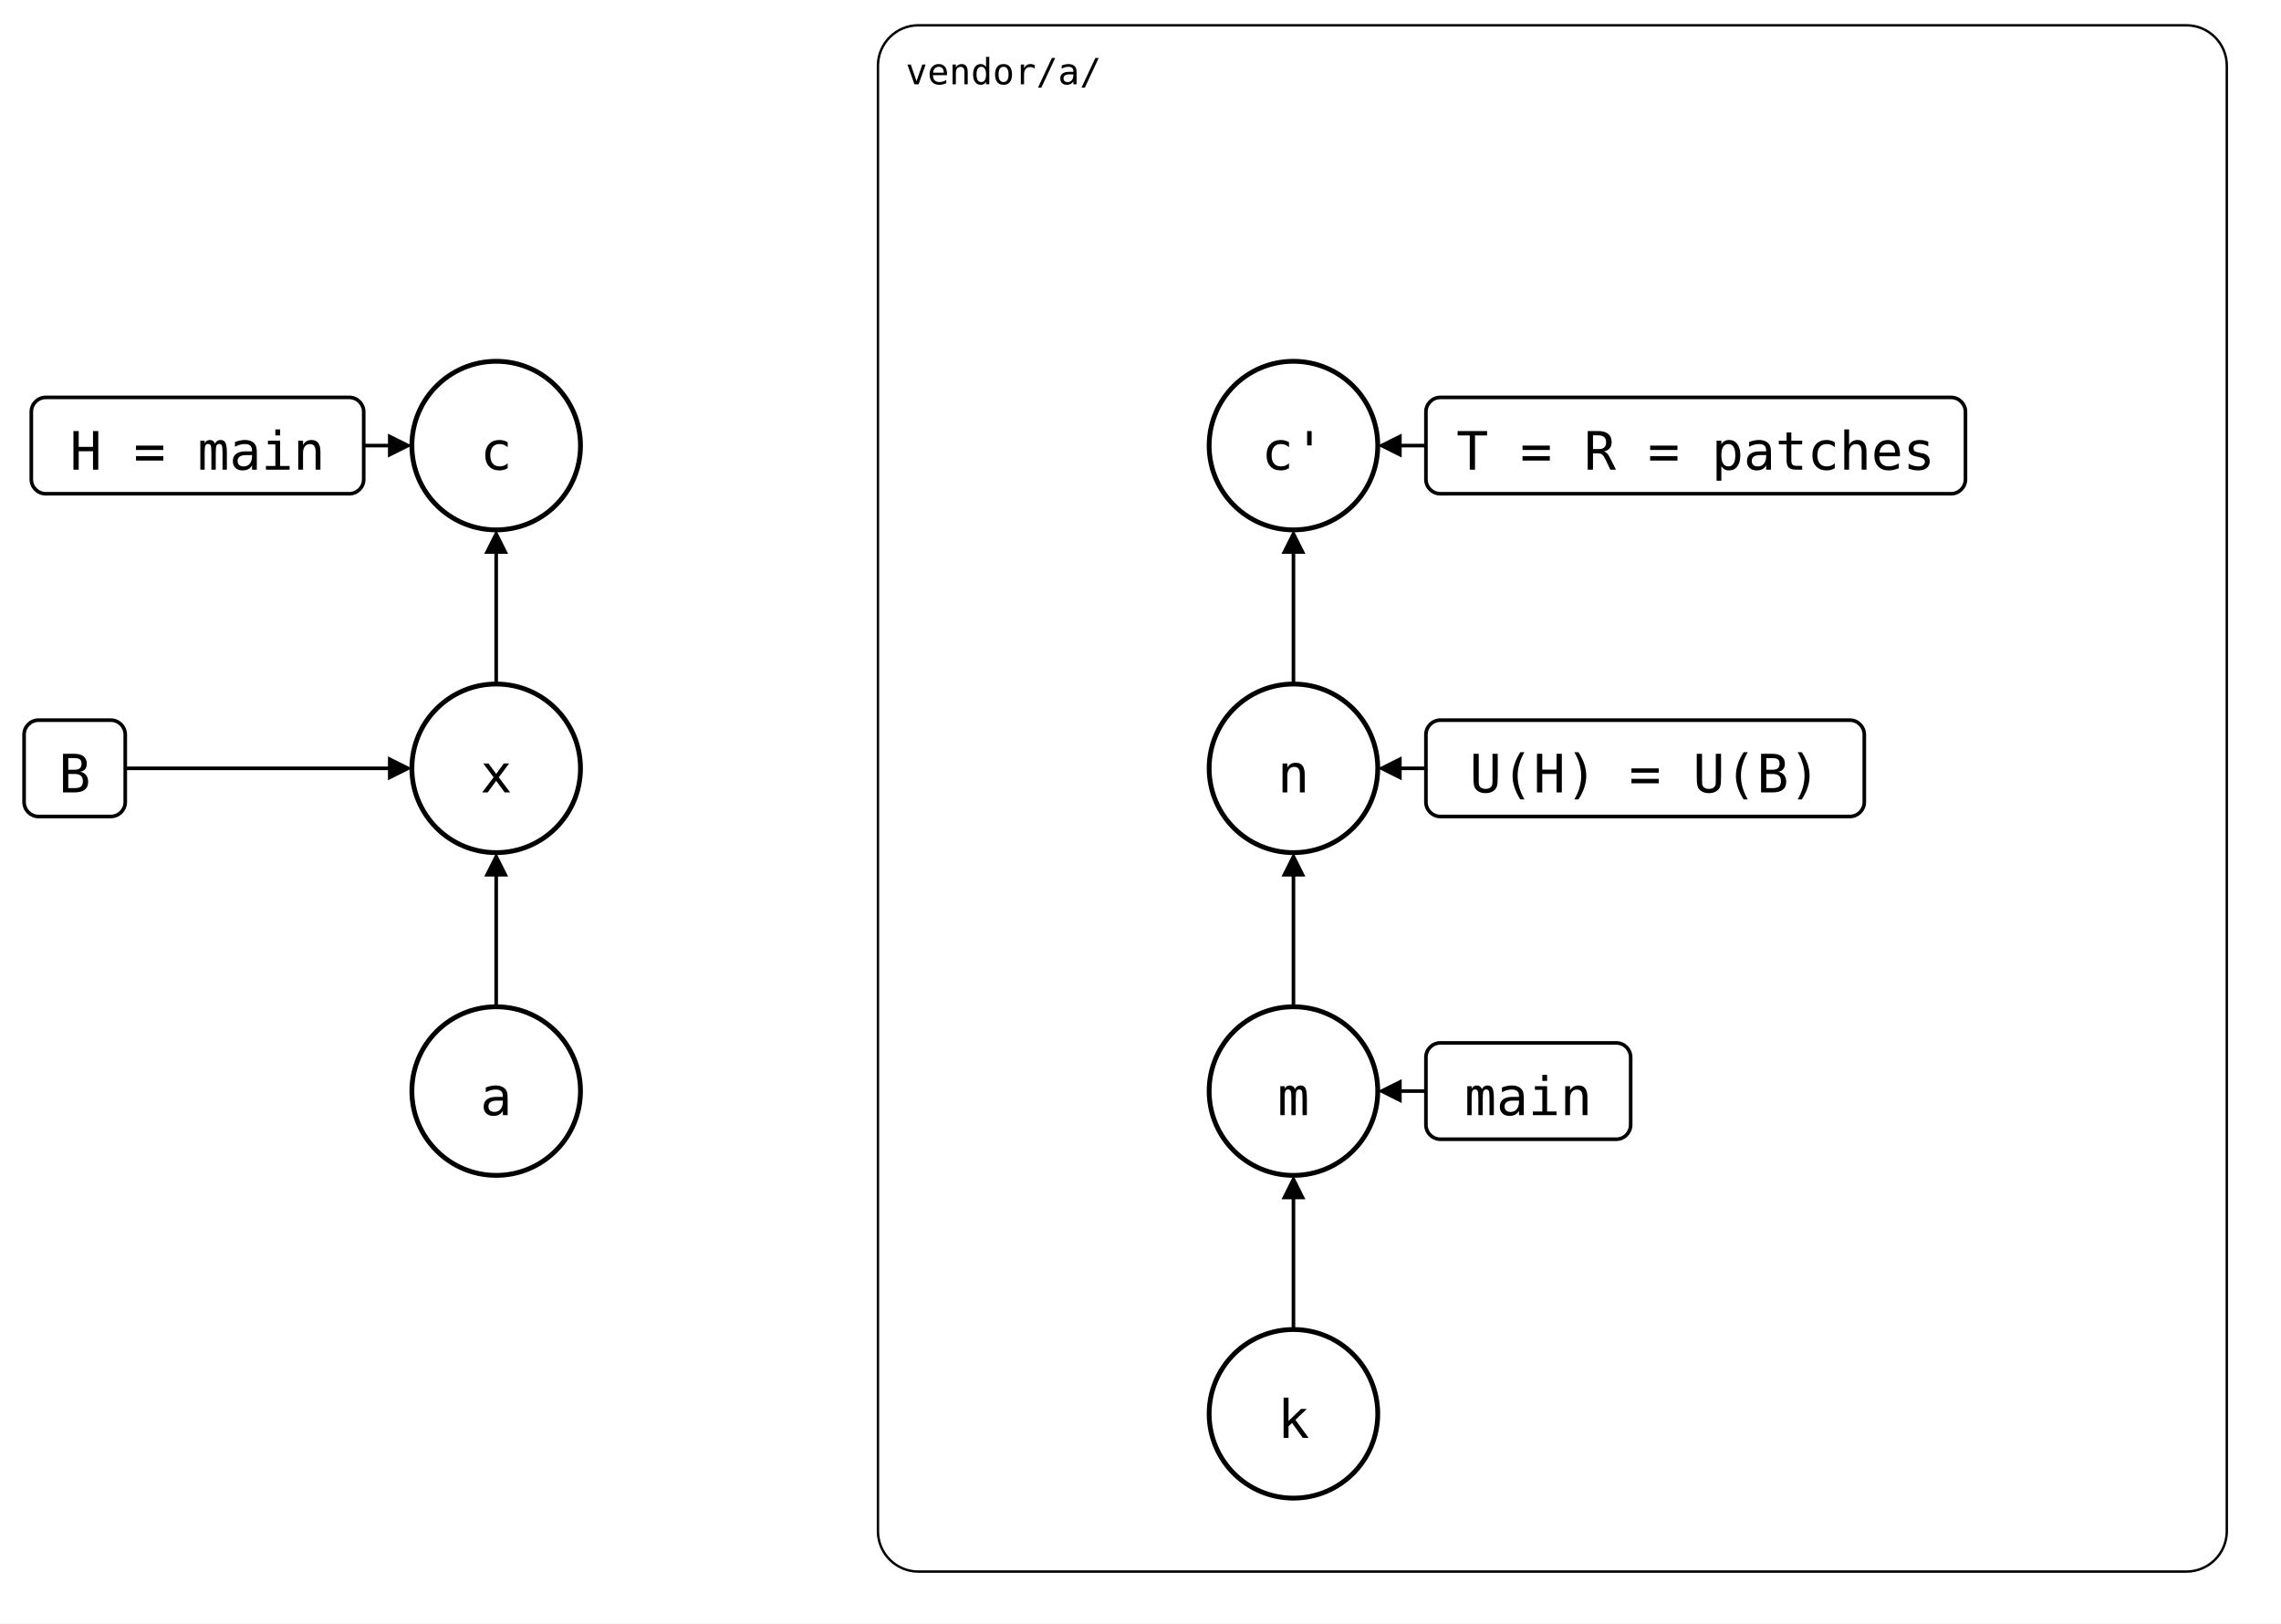
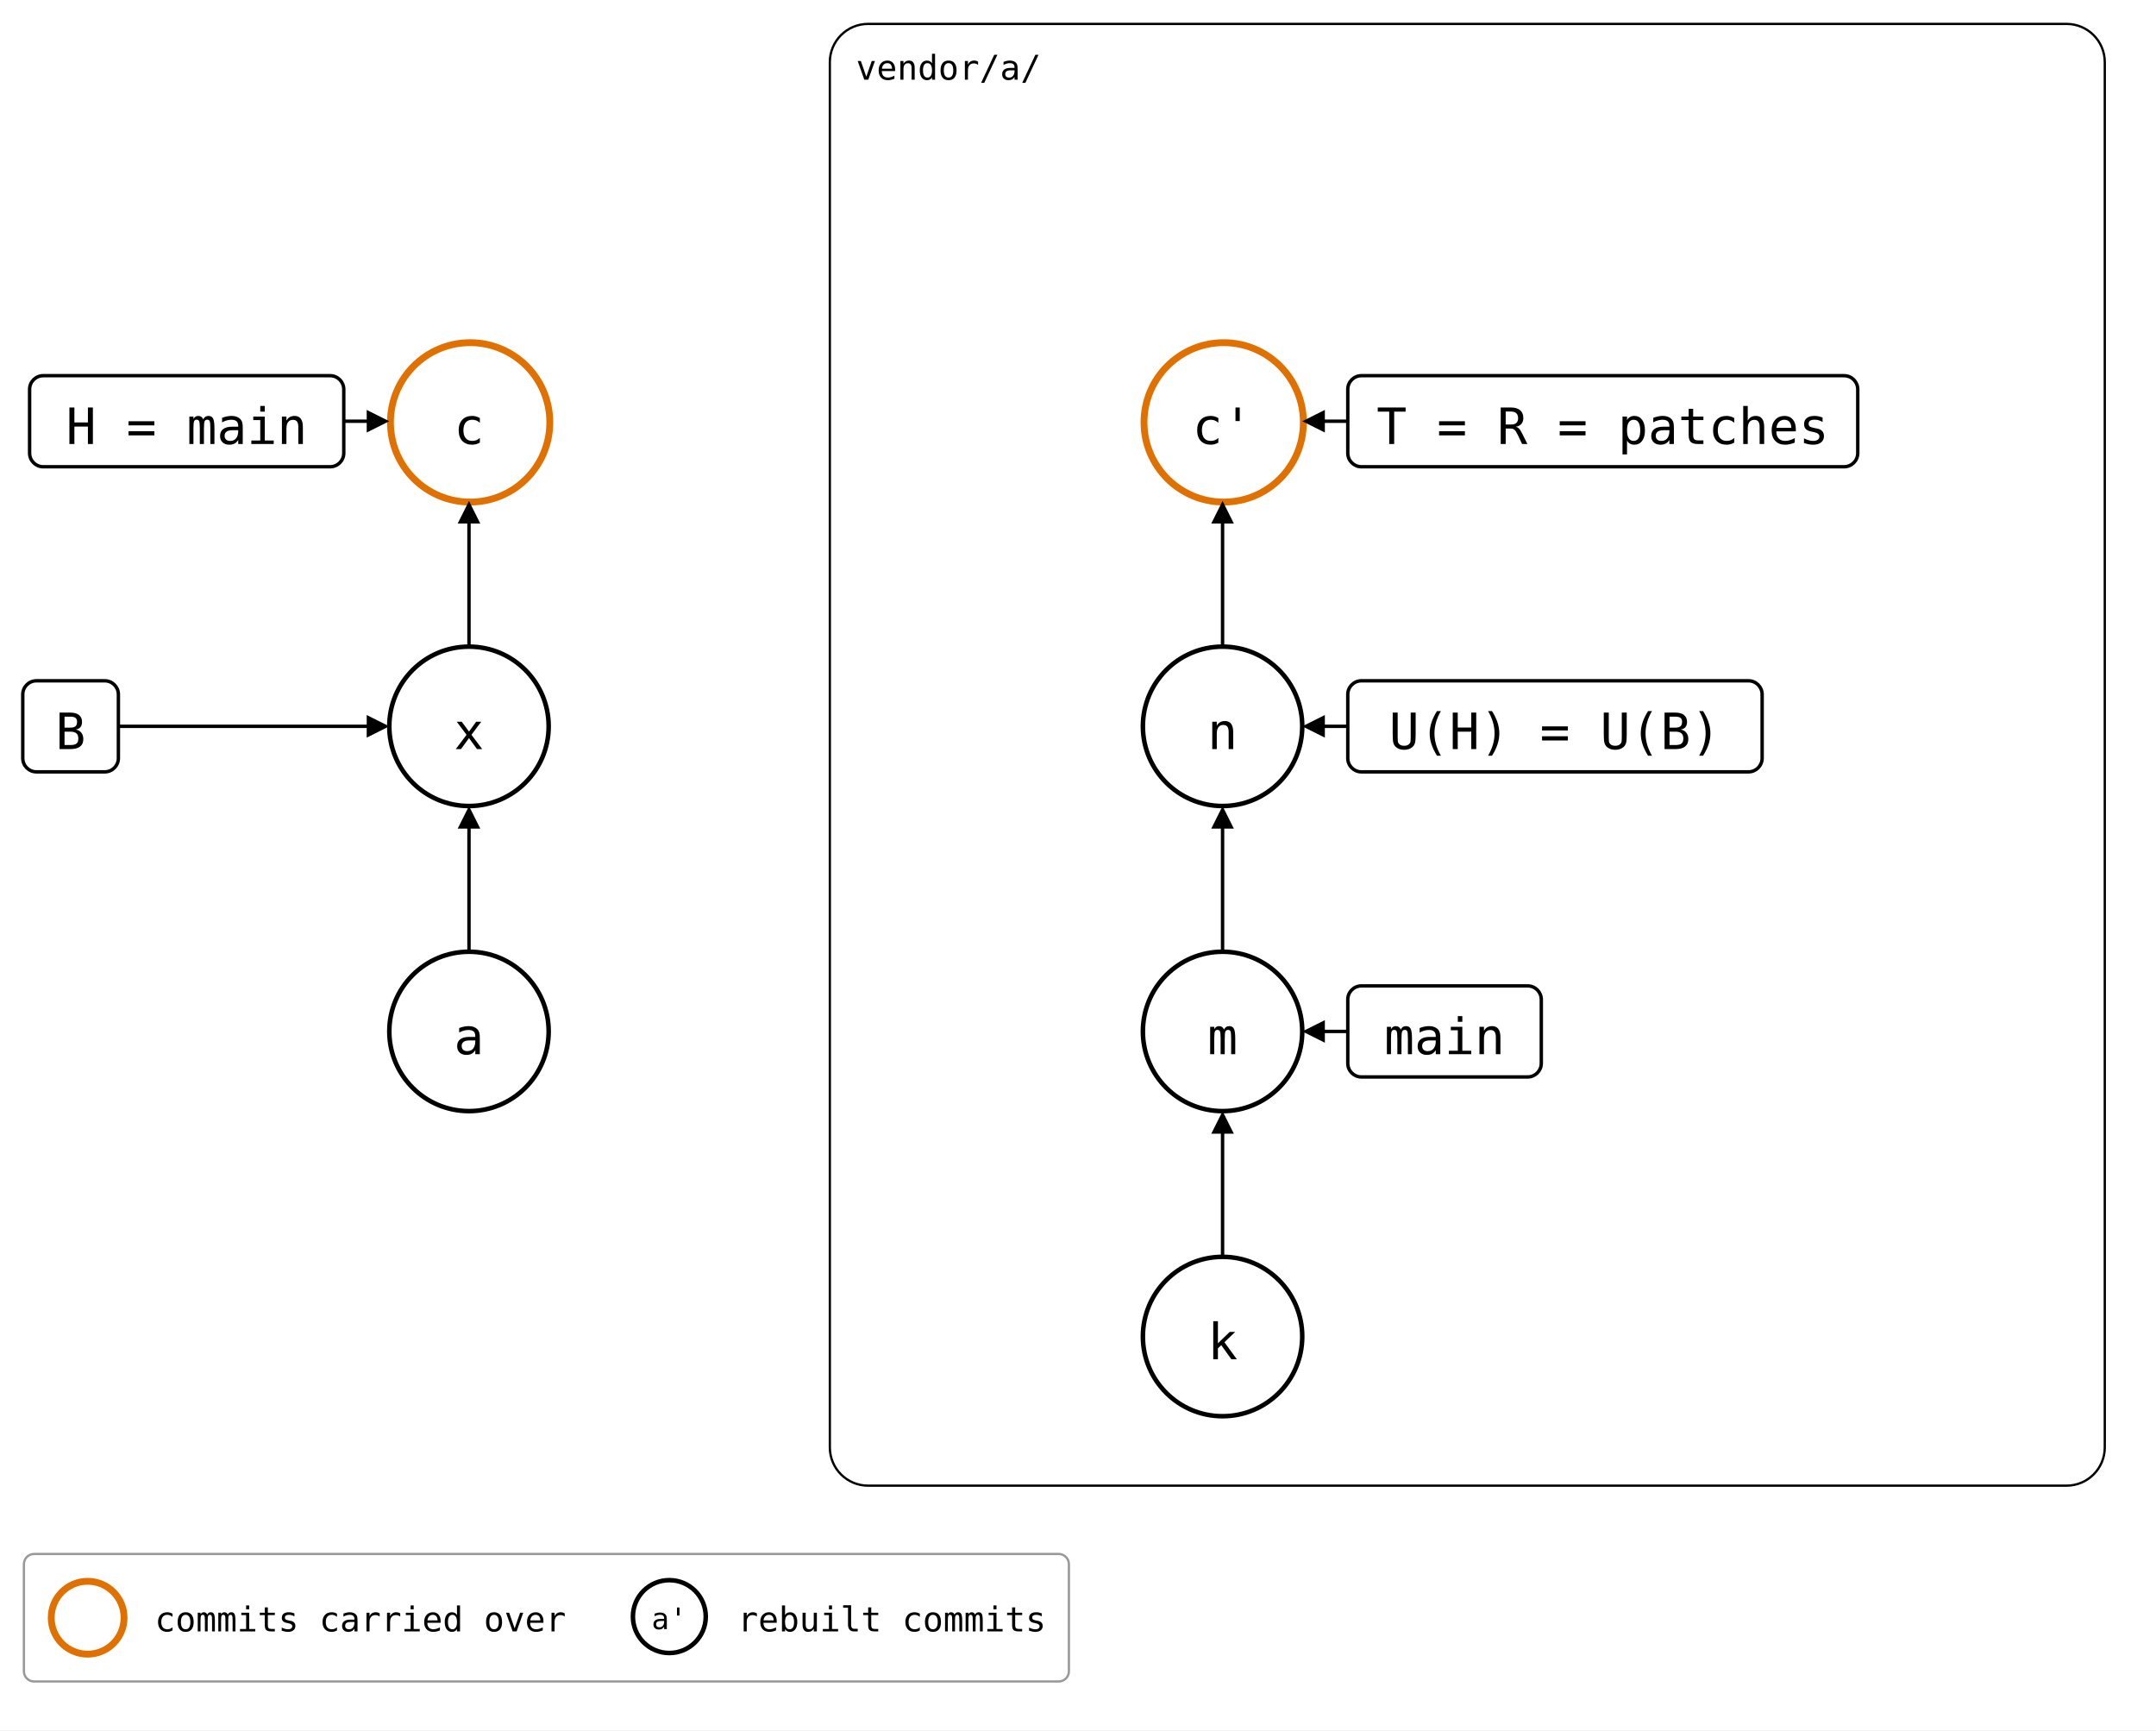
- <svg xmlns="http://www.w3.org/2000/svg" style="background: #ffffff; background-color: light-dark(#ffffff, #121212); color-scheme: light dark;" version="1.1" width="947px" height="674px" viewBox="0 0 947 674" id="ge-svg-FBL0F06UqTTQuMvSBSqK" content="&lt;mxfile host=&quot;Electron&quot;&gt;&#10;  &lt;diagram name=&quot;redone-on-top&quot; id=&quot;redone-on-top&quot;&gt;&#10;    &lt;mxGraphModel grid=&quot;0&quot; gridSize=&quot;10&quot; guides=&quot;1&quot; tooltips=&quot;1&quot; connect=&quot;1&quot; arrows=&quot;1&quot; fold=&quot;0&quot; page=&quot;0&quot; pageScale=&quot;1&quot; pageWidth=&quot;850&quot; pageHeight=&quot;1100&quot; background=&quot;#ffffff&quot; math=&quot;0&quot; shadow=&quot;0&quot;&gt;&#10;      &lt;root&gt;&#10;        &lt;mxCell id=&quot;0&quot; /&gt;&#10;        &lt;mxCell id=&quot;1&quot; parent=&quot;0&quot; /&gt;&#10;        &lt;mxCell id=&quot;lane&quot; parent=&quot;1&quot; style=&quot;rounded=1;arcSize=3;fillColor=none;strokeWidth=1;fontSize=15;verticalAlign=top;align=left;spacingLeft=10;spacingTop=4;fontFamily=Roboto Mono,monospace;&quot; value=&quot;vendor/a/&quot; vertex=&quot;1&quot;&gt;&#10;          &lt;mxGeometry height=&quot;642&quot; width=&quot;560&quot; x=&quot;422&quot; as=&quot;geometry&quot; /&gt;&#10;        &lt;/mxCell&gt;&#10;        &lt;mxCell id=&quot;c&quot; parent=&quot;1&quot; style=&quot;ellipse;aspect=fixed;strokeWidth=2;fontSize=22;fontFamily=Roboto Mono,monospace;&quot; value=&quot;c&quot; vertex=&quot;1&quot;&gt;&#10;          &lt;mxGeometry height=&quot;70&quot; width=&quot;70&quot; x=&quot;229&quot; y=&quot;140&quot; as=&quot;geometry&quot; /&gt;&#10;        &lt;/mxCell&gt;&#10;        &lt;mxCell id=&quot;x&quot; parent=&quot;1&quot; style=&quot;ellipse;aspect=fixed;strokeWidth=2;fontSize=22;fontFamily=Roboto Mono,monospace;&quot; value=&quot;x&quot; vertex=&quot;1&quot;&gt;&#10;          &lt;mxGeometry height=&quot;70&quot; width=&quot;70&quot; x=&quot;229&quot; y=&quot;274&quot; as=&quot;geometry&quot; /&gt;&#10;        &lt;/mxCell&gt;&#10;        &lt;mxCell id=&quot;a&quot; parent=&quot;1&quot; style=&quot;ellipse;aspect=fixed;strokeWidth=2;fontSize=22;fontFamily=Roboto Mono,monospace;&quot; value=&quot;a&quot; vertex=&quot;1&quot;&gt;&#10;          &lt;mxGeometry height=&quot;70&quot; width=&quot;70&quot; x=&quot;229&quot; y=&quot;408&quot; as=&quot;geometry&quot; /&gt;&#10;        &lt;/mxCell&gt;&#10;        &lt;mxCell id=&quot;c2&quot; parent=&quot;1&quot; style=&quot;ellipse;aspect=fixed;strokeWidth=2;fontSize=22;fontFamily=Roboto Mono,monospace;&quot; value=&quot;c&amp;#39;&quot; vertex=&quot;1&quot;&gt;&#10;          &lt;mxGeometry height=&quot;70&quot; width=&quot;70&quot; x=&quot;560&quot; y=&quot;140&quot; as=&quot;geometry&quot; /&gt;&#10;        &lt;/mxCell&gt;&#10;        &lt;mxCell id=&quot;n&quot; parent=&quot;1&quot; style=&quot;ellipse;aspect=fixed;strokeWidth=2;fontSize=22;fontFamily=Roboto Mono,monospace;&quot; value=&quot;n&quot; vertex=&quot;1&quot;&gt;&#10;          &lt;mxGeometry height=&quot;70&quot; width=&quot;70&quot; x=&quot;560&quot; y=&quot;274&quot; as=&quot;geometry&quot; /&gt;&#10;        &lt;/mxCell&gt;&#10;        &lt;mxCell id=&quot;m&quot; parent=&quot;1&quot; style=&quot;ellipse;aspect=fixed;strokeWidth=2;fontSize=22;fontFamily=Roboto Mono,monospace;&quot; value=&quot;m&quot; vertex=&quot;1&quot;&gt;&#10;          &lt;mxGeometry height=&quot;70&quot; width=&quot;70&quot; x=&quot;560&quot; y=&quot;408&quot; as=&quot;geometry&quot; /&gt;&#10;        &lt;/mxCell&gt;&#10;        &lt;mxCell id=&quot;k&quot; parent=&quot;1&quot; style=&quot;ellipse;aspect=fixed;strokeWidth=2;fontSize=22;fontFamily=Roboto Mono,monospace;&quot; value=&quot;k&quot; vertex=&quot;1&quot;&gt;&#10;          &lt;mxGeometry height=&quot;70&quot; width=&quot;70&quot; x=&quot;560&quot; y=&quot;542&quot; as=&quot;geometry&quot; /&gt;&#10;        &lt;/mxCell&gt;&#10;        &lt;mxCell id=&quot;h&quot; parent=&quot;1&quot; style=&quot;rounded=1;strokeWidth=1.5;fontSize=22;fontFamily=Roboto Mono,monospace;&quot; value=&quot;H = main&quot; vertex=&quot;1&quot;&gt;&#10;          &lt;mxGeometry height=&quot;40&quot; width=&quot;138&quot; x=&quot;71&quot; y=&quot;155&quot; as=&quot;geometry&quot; /&gt;&#10;        &lt;/mxCell&gt;&#10;        &lt;mxCell id=&quot;bb&quot; parent=&quot;1&quot; style=&quot;rounded=1;strokeWidth=1.5;fontSize=22;fontFamily=Roboto Mono,monospace;&quot; value=&quot;B&quot; vertex=&quot;1&quot;&gt;&#10;          &lt;mxGeometry height=&quot;40&quot; width=&quot;42&quot; x=&quot;68&quot; y=&quot;289&quot; as=&quot;geometry&quot; /&gt;&#10;        &lt;/mxCell&gt;&#10;        &lt;mxCell id=&quot;t&quot; parent=&quot;1&quot; style=&quot;rounded=1;strokeWidth=1.5;fontSize=22;fontFamily=Roboto Mono,monospace;&quot; value=&quot;T = R = patches&quot; vertex=&quot;1&quot;&gt;&#10;          &lt;mxGeometry height=&quot;40&quot; width=&quot;224&quot; x=&quot;650&quot; y=&quot;155&quot; as=&quot;geometry&quot; /&gt;&#10;        &lt;/mxCell&gt;&#10;        &lt;mxCell id=&quot;u&quot; parent=&quot;1&quot; style=&quot;rounded=1;strokeWidth=1.5;fontSize=22;fontFamily=Roboto Mono,monospace;&quot; value=&quot;U(H) = U(B)&quot; vertex=&quot;1&quot;&gt;&#10;          &lt;mxGeometry height=&quot;40&quot; width=&quot;182&quot; x=&quot;650&quot; y=&quot;289&quot; as=&quot;geometry&quot; /&gt;&#10;        &lt;/mxCell&gt;&#10;        &lt;mxCell id=&quot;bm&quot; parent=&quot;1&quot; style=&quot;rounded=1;strokeWidth=1.5;fontSize=22;fontFamily=Roboto Mono,monospace;&quot; value=&quot;main&quot; vertex=&quot;1&quot;&gt;&#10;          &lt;mxGeometry height=&quot;40&quot; width=&quot;85&quot; x=&quot;650&quot; y=&quot;423&quot; as=&quot;geometry&quot; /&gt;&#10;        &lt;/mxCell&gt;&#10;        &lt;mxCell id=&quot;e1&quot; edge=&quot;1&quot; parent=&quot;1&quot; source=&quot;a&quot; style=&quot;endArrow=block;endFill=1;html=1;strokeWidth=1.5;rounded=0;&quot; target=&quot;x&quot;&gt;&#10;          &lt;mxGeometry relative=&quot;1&quot; as=&quot;geometry&quot; /&gt;&#10;        &lt;/mxCell&gt;&#10;        &lt;mxCell id=&quot;e2&quot; edge=&quot;1&quot; parent=&quot;1&quot; source=&quot;x&quot; style=&quot;endArrow=block;endFill=1;html=1;strokeWidth=1.5;rounded=0;&quot; target=&quot;c&quot;&gt;&#10;          &lt;mxGeometry relative=&quot;1&quot; as=&quot;geometry&quot; /&gt;&#10;        &lt;/mxCell&gt;&#10;        &lt;mxCell id=&quot;e3&quot; edge=&quot;1&quot; parent=&quot;1&quot; source=&quot;k&quot; style=&quot;endArrow=block;endFill=1;html=1;strokeWidth=1.5;rounded=0;&quot; target=&quot;m&quot;&gt;&#10;          &lt;mxGeometry relative=&quot;1&quot; as=&quot;geometry&quot; /&gt;&#10;        &lt;/mxCell&gt;&#10;        &lt;mxCell id=&quot;e4&quot; edge=&quot;1&quot; parent=&quot;1&quot; source=&quot;m&quot; style=&quot;endArrow=block;endFill=1;html=1;strokeWidth=1.5;rounded=0;&quot; target=&quot;n&quot;&gt;&#10;          &lt;mxGeometry relative=&quot;1&quot; as=&quot;geometry&quot; /&gt;&#10;        &lt;/mxCell&gt;&#10;        &lt;mxCell id=&quot;e5&quot; edge=&quot;1&quot; parent=&quot;1&quot; source=&quot;n&quot; style=&quot;endArrow=block;endFill=1;html=1;strokeWidth=1.5;rounded=0;&quot; target=&quot;c2&quot;&gt;&#10;          &lt;mxGeometry relative=&quot;1&quot; as=&quot;geometry&quot; /&gt;&#10;        &lt;/mxCell&gt;&#10;        &lt;mxCell id=&quot;e6&quot; edge=&quot;1&quot; parent=&quot;1&quot; source=&quot;h&quot; style=&quot;endArrow=block;endFill=1;html=1;strokeWidth=1.5;rounded=0;&quot; target=&quot;c&quot;&gt;&#10;          &lt;mxGeometry relative=&quot;1&quot; as=&quot;geometry&quot; /&gt;&#10;        &lt;/mxCell&gt;&#10;        &lt;mxCell id=&quot;e7&quot; edge=&quot;1&quot; parent=&quot;1&quot; source=&quot;bb&quot; style=&quot;endArrow=block;endFill=1;html=1;strokeWidth=1.5;rounded=0;&quot; target=&quot;x&quot;&gt;&#10;          &lt;mxGeometry relative=&quot;1&quot; as=&quot;geometry&quot; /&gt;&#10;        &lt;/mxCell&gt;&#10;        &lt;mxCell id=&quot;e8&quot; edge=&quot;1&quot; parent=&quot;1&quot; source=&quot;t&quot; style=&quot;endArrow=block;endFill=1;html=1;strokeWidth=1.5;rounded=0;&quot; target=&quot;c2&quot;&gt;&#10;          &lt;mxGeometry relative=&quot;1&quot; as=&quot;geometry&quot; /&gt;&#10;        &lt;/mxCell&gt;&#10;        &lt;mxCell id=&quot;e9&quot; edge=&quot;1&quot; parent=&quot;1&quot; source=&quot;u&quot; style=&quot;endArrow=block;endFill=1;html=1;strokeWidth=1.5;rounded=0;&quot; target=&quot;n&quot;&gt;&#10;          &lt;mxGeometry relative=&quot;1&quot; as=&quot;geometry&quot; /&gt;&#10;        &lt;/mxCell&gt;&#10;        &lt;mxCell id=&quot;e10&quot; edge=&quot;1&quot; parent=&quot;1&quot; source=&quot;bm&quot; style=&quot;endArrow=block;endFill=1;html=1;strokeWidth=1.5;rounded=0;&quot; target=&quot;m&quot;&gt;&#10;          &lt;mxGeometry relative=&quot;1&quot; as=&quot;geometry&quot; /&gt;&#10;        &lt;/mxCell&gt;&#10;      &lt;/root&gt;&#10;    &lt;/mxGraphModel&gt;&#10;  &lt;/diagram&gt;&#10;&lt;/mxfile&gt;&#10;">
-   <style type="text/css">@supports (color: light-dark(#000, #fff)) { #ge-svg-FBL0F06UqTTQuMvSBSqK { --ge-adaptive-bg: light-dark(#ffffff, var(--ge-dark-color, #121212)); } }</style>
+ <svg xmlns="http://www.w3.org/2000/svg" style="background: #ffffff; background-color: light-dark(#ffffff, #121212); color-scheme: light dark;" version="1.1" width="947px" height="760px" viewBox="0 0 947 760" id="ge-svg-fllBU8Jr1UqFXtSiHRy8" content="&lt;mxfile host=&quot;Electron&quot;&gt;&#10;  &lt;diagram name=&quot;redone-on-top&quot; id=&quot;redone-on-top&quot;&gt;&#10;    &lt;mxGraphModel grid=&quot;0&quot; gridSize=&quot;10&quot; guides=&quot;1&quot; tooltips=&quot;1&quot; connect=&quot;1&quot; arrows=&quot;1&quot; fold=&quot;0&quot; page=&quot;0&quot; pageScale=&quot;1&quot; pageWidth=&quot;850&quot; pageHeight=&quot;1100&quot; background=&quot;#ffffff&quot; math=&quot;0&quot; shadow=&quot;0&quot;&gt;&#10;      &lt;root&gt;&#10;        &lt;mxCell id=&quot;0&quot; /&gt;&#10;        &lt;mxCell id=&quot;1&quot; parent=&quot;0&quot; /&gt;&#10;        &lt;mxCell id=&quot;lane&quot; parent=&quot;1&quot; style=&quot;rounded=1;arcSize=3;fillColor=none;strokeWidth=1;fontSize=15;verticalAlign=top;align=left;spacingLeft=10;spacingTop=4;fontFamily=Roboto Mono,monospace;&quot; value=&quot;vendor/a/&quot; vertex=&quot;1&quot;&gt;&#10;          &lt;mxGeometry height=&quot;642&quot; width=&quot;560&quot; x=&quot;422&quot; as=&quot;geometry&quot; /&gt;&#10;        &lt;/mxCell&gt;&#10;        &lt;mxCell id=&quot;c&quot; parent=&quot;1&quot; style=&quot;ellipse;aspect=fixed;fontSize=22;fontFamily=Roboto Mono,monospace;strokeColor=#E07000;strokeWidth=3;&quot; value=&quot;c&quot; vertex=&quot;1&quot;&gt;&#10;          &lt;mxGeometry height=&quot;70&quot; width=&quot;70&quot; x=&quot;229&quot; y=&quot;140&quot; as=&quot;geometry&quot; /&gt;&#10;        &lt;/mxCell&gt;&#10;        &lt;mxCell id=&quot;x&quot; parent=&quot;1&quot; style=&quot;ellipse;aspect=fixed;strokeWidth=2;fontSize=22;fontFamily=Roboto Mono,monospace;&quot; value=&quot;x&quot; vertex=&quot;1&quot;&gt;&#10;          &lt;mxGeometry height=&quot;70&quot; width=&quot;70&quot; x=&quot;229&quot; y=&quot;274&quot; as=&quot;geometry&quot; /&gt;&#10;        &lt;/mxCell&gt;&#10;        &lt;mxCell id=&quot;a&quot; parent=&quot;1&quot; style=&quot;ellipse;aspect=fixed;strokeWidth=2;fontSize=22;fontFamily=Roboto Mono,monospace;&quot; value=&quot;a&quot; vertex=&quot;1&quot;&gt;&#10;          &lt;mxGeometry height=&quot;70&quot; width=&quot;70&quot; x=&quot;229&quot; y=&quot;408&quot; as=&quot;geometry&quot; /&gt;&#10;        &lt;/mxCell&gt;&#10;        &lt;mxCell id=&quot;c2&quot; parent=&quot;1&quot; style=&quot;ellipse;aspect=fixed;fontSize=22;fontFamily=Roboto Mono,monospace;strokeColor=#E07000;strokeWidth=3;&quot; value=&quot;c&amp;#39;&quot; vertex=&quot;1&quot;&gt;&#10;          &lt;mxGeometry height=&quot;70&quot; width=&quot;70&quot; x=&quot;560&quot; y=&quot;140&quot; as=&quot;geometry&quot; /&gt;&#10;        &lt;/mxCell&gt;&#10;        &lt;mxCell id=&quot;n&quot; parent=&quot;1&quot; style=&quot;ellipse;aspect=fixed;strokeWidth=2;fontSize=22;fontFamily=Roboto Mono,monospace;&quot; value=&quot;n&quot; vertex=&quot;1&quot;&gt;&#10;          &lt;mxGeometry height=&quot;70&quot; width=&quot;70&quot; x=&quot;560&quot; y=&quot;274&quot; as=&quot;geometry&quot; /&gt;&#10;        &lt;/mxCell&gt;&#10;        &lt;mxCell id=&quot;m&quot; parent=&quot;1&quot; style=&quot;ellipse;aspect=fixed;strokeWidth=2;fontSize=22;fontFamily=Roboto Mono,monospace;&quot; value=&quot;m&quot; vertex=&quot;1&quot;&gt;&#10;          &lt;mxGeometry height=&quot;70&quot; width=&quot;70&quot; x=&quot;560&quot; y=&quot;408&quot; as=&quot;geometry&quot; /&gt;&#10;        &lt;/mxCell&gt;&#10;        &lt;mxCell id=&quot;k&quot; parent=&quot;1&quot; style=&quot;ellipse;aspect=fixed;strokeWidth=2;fontSize=22;fontFamily=Roboto Mono,monospace;&quot; value=&quot;k&quot; vertex=&quot;1&quot;&gt;&#10;          &lt;mxGeometry height=&quot;70&quot; width=&quot;70&quot; x=&quot;560&quot; y=&quot;542&quot; as=&quot;geometry&quot; /&gt;&#10;        &lt;/mxCell&gt;&#10;        &lt;mxCell id=&quot;h&quot; parent=&quot;1&quot; style=&quot;rounded=1;strokeWidth=1.5;fontSize=22;fontFamily=Roboto Mono,monospace;&quot; value=&quot;H = main&quot; vertex=&quot;1&quot;&gt;&#10;          &lt;mxGeometry height=&quot;40&quot; width=&quot;138&quot; x=&quot;71&quot; y=&quot;155&quot; as=&quot;geometry&quot; /&gt;&#10;        &lt;/mxCell&gt;&#10;        &lt;mxCell id=&quot;bb&quot; parent=&quot;1&quot; style=&quot;rounded=1;strokeWidth=1.5;fontSize=22;fontFamily=Roboto Mono,monospace;&quot; value=&quot;B&quot; vertex=&quot;1&quot;&gt;&#10;          &lt;mxGeometry height=&quot;40&quot; width=&quot;42&quot; x=&quot;68&quot; y=&quot;289&quot; as=&quot;geometry&quot; /&gt;&#10;        &lt;/mxCell&gt;&#10;        &lt;mxCell id=&quot;t&quot; parent=&quot;1&quot; style=&quot;rounded=1;strokeWidth=1.5;fontSize=22;fontFamily=Roboto Mono,monospace;&quot; value=&quot;T = R = patches&quot; vertex=&quot;1&quot;&gt;&#10;          &lt;mxGeometry height=&quot;40&quot; width=&quot;224&quot; x=&quot;650&quot; y=&quot;155&quot; as=&quot;geometry&quot; /&gt;&#10;        &lt;/mxCell&gt;&#10;        &lt;mxCell id=&quot;u&quot; parent=&quot;1&quot; style=&quot;rounded=1;strokeWidth=1.5;fontSize=22;fontFamily=Roboto Mono,monospace;&quot; value=&quot;U(H) = U(B)&quot; vertex=&quot;1&quot;&gt;&#10;          &lt;mxGeometry height=&quot;40&quot; width=&quot;182&quot; x=&quot;650&quot; y=&quot;289&quot; as=&quot;geometry&quot; /&gt;&#10;        &lt;/mxCell&gt;&#10;        &lt;mxCell id=&quot;bm&quot; parent=&quot;1&quot; style=&quot;rounded=1;strokeWidth=1.5;fontSize=22;fontFamily=Roboto Mono,monospace;&quot; value=&quot;main&quot; vertex=&quot;1&quot;&gt;&#10;          &lt;mxGeometry height=&quot;40&quot; width=&quot;85&quot; x=&quot;650&quot; y=&quot;423&quot; as=&quot;geometry&quot; /&gt;&#10;        &lt;/mxCell&gt;&#10;        &lt;mxCell id=&quot;e1&quot; edge=&quot;1&quot; parent=&quot;1&quot; source=&quot;a&quot; style=&quot;endArrow=block;endFill=1;html=1;strokeWidth=1.5;rounded=0;&quot; target=&quot;x&quot;&gt;&#10;          &lt;mxGeometry relative=&quot;1&quot; as=&quot;geometry&quot; /&gt;&#10;        &lt;/mxCell&gt;&#10;        &lt;mxCell id=&quot;e2&quot; edge=&quot;1&quot; parent=&quot;1&quot; source=&quot;x&quot; style=&quot;endArrow=block;endFill=1;html=1;strokeWidth=1.5;rounded=0;&quot; target=&quot;c&quot;&gt;&#10;          &lt;mxGeometry relative=&quot;1&quot; as=&quot;geometry&quot; /&gt;&#10;        &lt;/mxCell&gt;&#10;        &lt;mxCell id=&quot;e3&quot; edge=&quot;1&quot; parent=&quot;1&quot; source=&quot;k&quot; style=&quot;endArrow=block;endFill=1;html=1;strokeWidth=1.5;rounded=0;&quot; target=&quot;m&quot;&gt;&#10;          &lt;mxGeometry relative=&quot;1&quot; as=&quot;geometry&quot; /&gt;&#10;        &lt;/mxCell&gt;&#10;        &lt;mxCell id=&quot;e4&quot; edge=&quot;1&quot; parent=&quot;1&quot; source=&quot;m&quot; style=&quot;endArrow=block;endFill=1;html=1;strokeWidth=1.5;rounded=0;&quot; target=&quot;n&quot;&gt;&#10;          &lt;mxGeometry relative=&quot;1&quot; as=&quot;geometry&quot; /&gt;&#10;        &lt;/mxCell&gt;&#10;        &lt;mxCell id=&quot;e5&quot; edge=&quot;1&quot; parent=&quot;1&quot; source=&quot;n&quot; style=&quot;endArrow=block;endFill=1;html=1;strokeWidth=1.5;rounded=0;&quot; target=&quot;c2&quot;&gt;&#10;          &lt;mxGeometry relative=&quot;1&quot; as=&quot;geometry&quot; /&gt;&#10;        &lt;/mxCell&gt;&#10;        &lt;mxCell id=&quot;e6&quot; edge=&quot;1&quot; parent=&quot;1&quot; source=&quot;h&quot; style=&quot;endArrow=block;endFill=1;html=1;strokeWidth=1.5;rounded=0;&quot; target=&quot;c&quot;&gt;&#10;          &lt;mxGeometry relative=&quot;1&quot; as=&quot;geometry&quot; /&gt;&#10;        &lt;/mxCell&gt;&#10;        &lt;mxCell id=&quot;e7&quot; edge=&quot;1&quot; parent=&quot;1&quot; source=&quot;bb&quot; style=&quot;endArrow=block;endFill=1;html=1;strokeWidth=1.5;rounded=0;&quot; target=&quot;x&quot;&gt;&#10;          &lt;mxGeometry relative=&quot;1&quot; as=&quot;geometry&quot; /&gt;&#10;        &lt;/mxCell&gt;&#10;        &lt;mxCell id=&quot;e8&quot; edge=&quot;1&quot; parent=&quot;1&quot; source=&quot;t&quot; style=&quot;endArrow=block;endFill=1;html=1;strokeWidth=1.5;rounded=0;&quot; target=&quot;c2&quot;&gt;&#10;          &lt;mxGeometry relative=&quot;1&quot; as=&quot;geometry&quot; /&gt;&#10;        &lt;/mxCell&gt;&#10;        &lt;mxCell id=&quot;e9&quot; edge=&quot;1&quot; parent=&quot;1&quot; source=&quot;u&quot; style=&quot;endArrow=block;endFill=1;html=1;strokeWidth=1.5;rounded=0;&quot; target=&quot;n&quot;&gt;&#10;          &lt;mxGeometry relative=&quot;1&quot; as=&quot;geometry&quot; /&gt;&#10;        &lt;/mxCell&gt;&#10;        &lt;mxCell id=&quot;e10&quot; edge=&quot;1&quot; parent=&quot;1&quot; source=&quot;bm&quot; style=&quot;endArrow=block;endFill=1;html=1;strokeWidth=1.5;rounded=0;&quot; target=&quot;m&quot;&gt;&#10;          &lt;mxGeometry relative=&quot;1&quot; as=&quot;geometry&quot; /&gt;&#10;        &lt;/mxCell&gt;&#10;        &lt;mxCell id=&quot;legend&quot; parent=&quot;1&quot; style=&quot;rounded=1;arcSize=8;fillColor=none;strokeColor=#999999;strokeWidth=1;legend=1;&quot; value=&quot;&quot; vertex=&quot;1&quot;&gt;&#10;          &lt;mxGeometry height=&quot;56&quot; width=&quot;459&quot; x=&quot;68&quot; y=&quot;672&quot; as=&quot;geometry&quot; /&gt;&#10;        &lt;/mxCell&gt;&#10;        &lt;mxCell id=&quot;legend_orange&quot; parent=&quot;legend&quot; style=&quot;ellipse;aspect=fixed;fontSize=13;fontFamily=Roboto Mono,monospace;strokeColor=#E07000;strokeWidth=3;&quot; value=&quot;&quot; vertex=&quot;1&quot;&gt;&#10;          &lt;mxGeometry height=&quot;32&quot; width=&quot;32&quot; x=&quot;12&quot; y=&quot;12&quot; as=&quot;geometry&quot; /&gt;&#10;        &lt;/mxCell&gt;&#10;        &lt;mxCell id=&quot;legend_orange_text&quot; parent=&quot;legend&quot; style=&quot;text;align=left;verticalAlign=middle;fontSize=15;fontFamily=Roboto Mono,monospace;&quot; value=&quot;commits carried over&quot; vertex=&quot;1&quot;&gt;&#10;          &lt;mxGeometry height=&quot;32&quot; width=&quot;180&quot; x=&quot;56&quot; y=&quot;12&quot; as=&quot;geometry&quot; /&gt;&#10;        &lt;/mxCell&gt;&#10;        &lt;mxCell id=&quot;legend_prime&quot; parent=&quot;legend&quot; style=&quot;ellipse;aspect=fixed;fontSize=13;fontFamily=Roboto Mono,monospace;strokeWidth=2;&quot; value=&quot;a&amp;#39;&quot; vertex=&quot;1&quot;&gt;&#10;          &lt;mxGeometry height=&quot;32&quot; width=&quot;32&quot; x=&quot;268&quot; y=&quot;12&quot; as=&quot;geometry&quot; /&gt;&#10;        &lt;/mxCell&gt;&#10;        &lt;mxCell id=&quot;legend_prime_text&quot; parent=&quot;legend&quot; style=&quot;text;align=left;verticalAlign=middle;fontSize=15;fontFamily=Roboto Mono,monospace;&quot; value=&quot;rebuilt commits&quot; vertex=&quot;1&quot;&gt;&#10;          &lt;mxGeometry height=&quot;32&quot; width=&quot;135&quot; x=&quot;312&quot; y=&quot;12&quot; as=&quot;geometry&quot; /&gt;&#10;        &lt;/mxCell&gt;&#10;      &lt;/root&gt;&#10;    &lt;/mxGraphModel&gt;&#10;  &lt;/diagram&gt;&#10;&lt;/mxfile&gt;&#10;">
+   <style type="text/css">@supports (color: light-dark(#000, #fff)) { #ge-svg-fllBU8Jr1UqFXtSiHRy8 { --ge-adaptive-bg: light-dark(#ffffff, var(--ge-dark-color, #121212)); } }</style>
  <defs />
  <rect fill="#ffffff" width="100%" height="100%" x="0" y="0" style="fill: light-dark(rgb(255, 255, 255), rgb(18, 18, 18));" />
  <g>
    <g data-cell-id="0">
      <g data-cell-id="1">
        <g data-cell-id="lane">
          <g transform="translate(0.5,0.5)">
            <rect x="364" y="10" width="560" height="642" rx="16.8" ry="16.8" fill="none" stroke="#000000" pointer-events="all" style="stroke: light-dark(rgb(0, 0, 0), rgb(255, 255, 255));" />
          </g>
          <g>
            <g fill="#000000" font-family="'Roboto Mono', monospace" text-anchor="start" font-size="15px" style="fill: light-dark(rgb(0, 0, 0), rgb(255, 255, 255));">
              <text x="376" y="35">vendor/a/</text>
            </g>
          </g>
        </g>
        <g data-cell-id="c">
-           <g>
-             <ellipse cx="206" cy="185" rx="35" ry="35" fill="#ffffff" stroke="#000000" stroke-width="2" pointer-events="all" style="fill: var(--ge-adaptive-bg, #ffffff); stroke: light-dark(rgb(0, 0, 0), rgb(255, 255, 255));" />
+           <g transform="translate(0.5,0.5)">
+             <ellipse cx="206" cy="185" rx="35" ry="35" fill="#ffffff" stroke="#e07000" stroke-width="3" pointer-events="all" style="fill: var(--ge-adaptive-bg, #ffffff); stroke: light-dark(rgb(224, 112, 0), rgb(210, 114, 18));" />
          </g>
          <g>
            <g fill="#000000" font-family="'Roboto Mono', monospace" text-anchor="middle" font-size="22px" style="fill: light-dark(rgb(0, 0, 0), rgb(255, 255, 255));">
              <text x="206" y="195">c</text>
            </g>
          </g>
        </g>
        <g data-cell-id="x">
          <g>
            <ellipse cx="206" cy="319" rx="35" ry="35" fill="#ffffff" stroke="#000000" stroke-width="2" pointer-events="all" style="fill: var(--ge-adaptive-bg, #ffffff); stroke: light-dark(rgb(0, 0, 0), rgb(255, 255, 255));" />
          </g>
          <g>
            <g fill="#000000" font-family="'Roboto Mono', monospace" text-anchor="middle" font-size="22px" style="fill: light-dark(rgb(0, 0, 0), rgb(255, 255, 255));">
              <text x="206" y="329">x</text>
            </g>
          </g>
        </g>
        <g data-cell-id="a">
          <g>
            <ellipse cx="206" cy="453" rx="35" ry="35" fill="#ffffff" stroke="#000000" stroke-width="2" pointer-events="all" style="fill: var(--ge-adaptive-bg, #ffffff); stroke: light-dark(rgb(0, 0, 0), rgb(255, 255, 255));" />
          </g>
          <g>
            <g fill="#000000" font-family="'Roboto Mono', monospace" text-anchor="middle" font-size="22px" style="fill: light-dark(rgb(0, 0, 0), rgb(255, 255, 255));">
              <text x="206" y="463">a</text>
            </g>
          </g>
        </g>
        <g data-cell-id="c2">
-           <g>
-             <ellipse cx="537" cy="185" rx="35" ry="35" fill="#ffffff" stroke="#000000" stroke-width="2" pointer-events="all" style="fill: var(--ge-adaptive-bg, #ffffff); stroke: light-dark(rgb(0, 0, 0), rgb(255, 255, 255));" />
+           <g transform="translate(0.5,0.5)">
+             <ellipse cx="537" cy="185" rx="35" ry="35" fill="#ffffff" stroke="#e07000" stroke-width="3" pointer-events="all" style="fill: var(--ge-adaptive-bg, #ffffff); stroke: light-dark(rgb(224, 112, 0), rgb(210, 114, 18));" />
          </g>
          <g>
            <g fill="#000000" font-family="'Roboto Mono', monospace" text-anchor="middle" font-size="22px" style="fill: light-dark(rgb(0, 0, 0), rgb(255, 255, 255));">
              <text x="537" y="195">c'</text>
            </g>
          </g>
        </g>
        <g data-cell-id="n">
          <g>
            <ellipse cx="537" cy="319" rx="35" ry="35" fill="#ffffff" stroke="#000000" stroke-width="2" pointer-events="all" style="fill: var(--ge-adaptive-bg, #ffffff); stroke: light-dark(rgb(0, 0, 0), rgb(255, 255, 255));" />
          </g>
          <g>
            <g fill="#000000" font-family="'Roboto Mono', monospace" text-anchor="middle" font-size="22px" style="fill: light-dark(rgb(0, 0, 0), rgb(255, 255, 255));">
              <text x="537" y="329">n</text>
            </g>
          </g>
        </g>
        <g data-cell-id="m">
          <g>
            <ellipse cx="537" cy="453" rx="35" ry="35" fill="#ffffff" stroke="#000000" stroke-width="2" pointer-events="all" style="fill: var(--ge-adaptive-bg, #ffffff); stroke: light-dark(rgb(0, 0, 0), rgb(255, 255, 255));" />
          </g>
          <g>
            <g fill="#000000" font-family="'Roboto Mono', monospace" text-anchor="middle" font-size="22px" style="fill: light-dark(rgb(0, 0, 0), rgb(255, 255, 255));">
              <text x="537" y="463">m</text>
            </g>
          </g>
        </g>
        <g data-cell-id="k">
          <g>
            <ellipse cx="537" cy="587" rx="35" ry="35" fill="#ffffff" stroke="#000000" stroke-width="2" pointer-events="all" style="fill: var(--ge-adaptive-bg, #ffffff); stroke: light-dark(rgb(0, 0, 0), rgb(255, 255, 255));" />
          </g>
          <g>
            <g fill="#000000" font-family="'Roboto Mono', monospace" text-anchor="middle" font-size="22px" style="fill: light-dark(rgb(0, 0, 0), rgb(255, 255, 255));">
              <text x="537" y="597">k</text>
            </g>
          </g>
        </g>
        <g data-cell-id="h">
          <g>
            <rect x="13" y="165" width="138" height="40" rx="6" ry="6" fill="#ffffff" stroke="#000000" stroke-width="1.5" pointer-events="all" style="fill: var(--ge-adaptive-bg, #ffffff); stroke: light-dark(rgb(0, 0, 0), rgb(255, 255, 255));" />
          </g>
          <g>
            <g fill="#000000" font-family="'Roboto Mono', monospace" text-anchor="middle" font-size="22px" style="fill: light-dark(rgb(0, 0, 0), rgb(255, 255, 255));">
              <text x="82" y="195">H = main</text>
            </g>
          </g>
        </g>
        <g data-cell-id="bb">
          <g>
            <rect x="10" y="299" width="42" height="40" rx="6" ry="6" fill="#ffffff" stroke="#000000" stroke-width="1.5" pointer-events="all" style="fill: var(--ge-adaptive-bg, #ffffff); stroke: light-dark(rgb(0, 0, 0), rgb(255, 255, 255));" />
          </g>
          <g>
            <g fill="#000000" font-family="'Roboto Mono', monospace" text-anchor="middle" font-size="22px" style="fill: light-dark(rgb(0, 0, 0), rgb(255, 255, 255));">
              <text x="31" y="329">B</text>
            </g>
          </g>
        </g>
        <g data-cell-id="t">
          <g>
            <rect x="592" y="165" width="224" height="40" rx="6" ry="6" fill="#ffffff" stroke="#000000" stroke-width="1.5" pointer-events="all" style="fill: var(--ge-adaptive-bg, #ffffff); stroke: light-dark(rgb(0, 0, 0), rgb(255, 255, 255));" />
          </g>
          <g>
            <g fill="#000000" font-family="'Roboto Mono', monospace" text-anchor="middle" font-size="22px" style="fill: light-dark(rgb(0, 0, 0), rgb(255, 255, 255));">
              <text x="704" y="195">T = R = patches</text>
            </g>
          </g>
        </g>
        <g data-cell-id="u">
          <g>
            <rect x="592" y="299" width="182" height="40" rx="6" ry="6" fill="#ffffff" stroke="#000000" stroke-width="1.5" pointer-events="all" style="fill: var(--ge-adaptive-bg, #ffffff); stroke: light-dark(rgb(0, 0, 0), rgb(255, 255, 255));" />
          </g>
          <g>
            <g fill="#000000" font-family="'Roboto Mono', monospace" text-anchor="middle" font-size="22px" style="fill: light-dark(rgb(0, 0, 0), rgb(255, 255, 255));">
              <text x="683" y="329">U(H) = U(B)</text>
            </g>
          </g>
        </g>
        <g data-cell-id="bm">
          <g>
            <rect x="592" y="433" width="85" height="40" rx="6" ry="6" fill="#ffffff" stroke="#000000" stroke-width="1.5" pointer-events="all" style="fill: var(--ge-adaptive-bg, #ffffff); stroke: light-dark(rgb(0, 0, 0), rgb(255, 255, 255));" />
          </g>
          <g>
            <g fill="#000000" font-family="'Roboto Mono', monospace" text-anchor="middle" font-size="22px" style="fill: light-dark(rgb(0, 0, 0), rgb(255, 255, 255));">
              <text x="634.5" y="463">main</text>
            </g>
          </g>
        </g>
        <g data-cell-id="e1">
          <g>
            <path d="M 206 418 L 206 363.18" fill="none" stroke="#000000" stroke-width="1.5" stroke-miterlimit="10" pointer-events="stroke" style="stroke: light-dark(rgb(0, 0, 0), rgb(255, 255, 255));" />
            <path d="M 206 355.68 L 209.75 363.18 L 202.25 363.18 Z" fill="#000000" stroke="#000000" stroke-width="1.5" stroke-miterlimit="10" pointer-events="all" style="fill: light-dark(rgb(0, 0, 0), rgb(255, 255, 255)); stroke: light-dark(rgb(0, 0, 0), rgb(255, 255, 255));" />
          </g>
        </g>
        <g data-cell-id="e2">
          <g>
            <path d="M 206 284 L 206 229.18" fill="none" stroke="#000000" stroke-width="1.5" stroke-miterlimit="10" pointer-events="stroke" style="stroke: light-dark(rgb(0, 0, 0), rgb(255, 255, 255));" />
            <path d="M 206 221.68 L 209.75 229.18 L 202.25 229.18 Z" fill="#000000" stroke="#000000" stroke-width="1.5" stroke-miterlimit="10" pointer-events="all" style="fill: light-dark(rgb(0, 0, 0), rgb(255, 255, 255)); stroke: light-dark(rgb(0, 0, 0), rgb(255, 255, 255));" />
          </g>
        </g>
        <g data-cell-id="e3">
          <g>
            <path d="M 537 552 L 537 497.18" fill="none" stroke="#000000" stroke-width="1.5" stroke-miterlimit="10" pointer-events="stroke" style="stroke: light-dark(rgb(0, 0, 0), rgb(255, 255, 255));" />
            <path d="M 537 489.68 L 540.75 497.18 L 533.25 497.18 Z" fill="#000000" stroke="#000000" stroke-width="1.5" stroke-miterlimit="10" pointer-events="all" style="fill: light-dark(rgb(0, 0, 0), rgb(255, 255, 255)); stroke: light-dark(rgb(0, 0, 0), rgb(255, 255, 255));" />
          </g>
        </g>
        <g data-cell-id="e4">
          <g>
            <path d="M 537 418 L 537 363.18" fill="none" stroke="#000000" stroke-width="1.5" stroke-miterlimit="10" pointer-events="stroke" style="stroke: light-dark(rgb(0, 0, 0), rgb(255, 255, 255));" />
            <path d="M 537 355.68 L 540.75 363.18 L 533.25 363.18 Z" fill="#000000" stroke="#000000" stroke-width="1.5" stroke-miterlimit="10" pointer-events="all" style="fill: light-dark(rgb(0, 0, 0), rgb(255, 255, 255)); stroke: light-dark(rgb(0, 0, 0), rgb(255, 255, 255));" />
          </g>
        </g>
        <g data-cell-id="e5">
          <g>
            <path d="M 537 284 L 537 229.18" fill="none" stroke="#000000" stroke-width="1.5" stroke-miterlimit="10" pointer-events="stroke" style="stroke: light-dark(rgb(0, 0, 0), rgb(255, 255, 255));" />
            <path d="M 537 221.68 L 540.75 229.18 L 533.25 229.18 Z" fill="#000000" stroke="#000000" stroke-width="1.5" stroke-miterlimit="10" pointer-events="all" style="fill: light-dark(rgb(0, 0, 0), rgb(255, 255, 255)); stroke: light-dark(rgb(0, 0, 0), rgb(255, 255, 255));" />
          </g>
        </g>
        <g data-cell-id="e6">
          <g>
            <path d="M 151 185 L 161.82 185" fill="none" stroke="#000000" stroke-width="1.5" stroke-miterlimit="10" pointer-events="stroke" style="stroke: light-dark(rgb(0, 0, 0), rgb(255, 255, 255));" />
            <path d="M 169.32 185 L 161.82 188.75 L 161.82 181.25 Z" fill="#000000" stroke="#000000" stroke-width="1.5" stroke-miterlimit="10" pointer-events="all" style="fill: light-dark(rgb(0, 0, 0), rgb(255, 255, 255)); stroke: light-dark(rgb(0, 0, 0), rgb(255, 255, 255));" />
          </g>
        </g>
        <g data-cell-id="e7">
          <g>
            <path d="M 52 319 L 161.82 319" fill="none" stroke="#000000" stroke-width="1.5" stroke-miterlimit="10" pointer-events="stroke" style="stroke: light-dark(rgb(0, 0, 0), rgb(255, 255, 255));" />
            <path d="M 169.32 319 L 161.82 322.75 L 161.82 315.25 Z" fill="#000000" stroke="#000000" stroke-width="1.5" stroke-miterlimit="10" pointer-events="all" style="fill: light-dark(rgb(0, 0, 0), rgb(255, 255, 255)); stroke: light-dark(rgb(0, 0, 0), rgb(255, 255, 255));" />
          </g>
        </g>
        <g data-cell-id="e8">
          <g>
            <path d="M 592 185 L 581.18 185" fill="none" stroke="#000000" stroke-width="1.5" stroke-miterlimit="10" pointer-events="stroke" style="stroke: light-dark(rgb(0, 0, 0), rgb(255, 255, 255));" />
            <path d="M 573.68 185 L 581.18 181.25 L 581.18 188.75 Z" fill="#000000" stroke="#000000" stroke-width="1.5" stroke-miterlimit="10" pointer-events="all" style="fill: light-dark(rgb(0, 0, 0), rgb(255, 255, 255)); stroke: light-dark(rgb(0, 0, 0), rgb(255, 255, 255));" />
          </g>
        </g>
        <g data-cell-id="e9">
          <g>
            <path d="M 592 319 L 581.18 319" fill="none" stroke="#000000" stroke-width="1.5" stroke-miterlimit="10" pointer-events="stroke" style="stroke: light-dark(rgb(0, 0, 0), rgb(255, 255, 255));" />
            <path d="M 573.68 319 L 581.18 315.25 L 581.18 322.75 Z" fill="#000000" stroke="#000000" stroke-width="1.5" stroke-miterlimit="10" pointer-events="all" style="fill: light-dark(rgb(0, 0, 0), rgb(255, 255, 255)); stroke: light-dark(rgb(0, 0, 0), rgb(255, 255, 255));" />
          </g>
        </g>
        <g data-cell-id="e10">
          <g>
            <path d="M 592 453 L 581.18 453" fill="none" stroke="#000000" stroke-width="1.5" stroke-miterlimit="10" pointer-events="stroke" style="stroke: light-dark(rgb(0, 0, 0), rgb(255, 255, 255));" />
            <path d="M 573.68 453 L 581.18 449.25 L 581.18 456.75 Z" fill="#000000" stroke="#000000" stroke-width="1.5" stroke-miterlimit="10" pointer-events="all" style="fill: light-dark(rgb(0, 0, 0), rgb(255, 255, 255)); stroke: light-dark(rgb(0, 0, 0), rgb(255, 255, 255));" />
+           </g>
+         </g>
+         <g data-cell-id="legend">
+           <g transform="translate(0.5,0.5)">
+             <rect x="10" y="682" width="459" height="56" rx="4.48" ry="4.48" fill="none" stroke="#999999" pointer-events="all" style="stroke: light-dark(rgb(153, 153, 153), rgb(106, 106, 106));" />
+           </g>
+           <g data-cell-id="legend_orange">
+             <g transform="translate(0.5,0.5)">
+               <ellipse cx="38" cy="710" rx="16" ry="16" fill="#ffffff" stroke="#e07000" stroke-width="3" pointer-events="all" style="fill: var(--ge-adaptive-bg, #ffffff); stroke: light-dark(rgb(224, 112, 0), rgb(210, 114, 18));" />
+             </g>
+           </g>
+           <g data-cell-id="legend_orange_text">
+             <g>
+               <rect x="66" y="694" width="180" height="32" fill="none" stroke="none" pointer-events="all" />
+             </g>
+             <g>
+               <g fill="#000000" font-family="'Roboto Mono', monospace" text-anchor="start" font-size="15px" style="fill: light-dark(rgb(0, 0, 0), rgb(255, 255, 255));">
+                 <text x="68" y="716.5">commits carried over</text>
+               </g>
+             </g>
+           </g>
+           <g data-cell-id="legend_prime">
+             <g>
+               <ellipse cx="294" cy="710" rx="16" ry="16" fill="#ffffff" stroke="#000000" stroke-width="2" pointer-events="all" style="fill: var(--ge-adaptive-bg, #ffffff); stroke: light-dark(rgb(0, 0, 0), rgb(255, 255, 255));" />
+             </g>
+             <g>
+               <g fill="#000000" font-family="'Roboto Mono', monospace" text-anchor="middle" font-size="13px" style="fill: light-dark(rgb(0, 0, 0), rgb(255, 255, 255));">
+                 <text x="294" y="715.5">a'</text>
+               </g>
+             </g>
+           </g>
+           <g data-cell-id="legend_prime_text">
+             <g>
+               <rect x="322" y="694" width="135" height="32" fill="none" stroke="none" pointer-events="all" />
+             </g>
+             <g>
+               <g fill="#000000" font-family="'Roboto Mono', monospace" text-anchor="start" font-size="15px" style="fill: light-dark(rgb(0, 0, 0), rgb(255, 255, 255));">
+                 <text x="324" y="716.5">rebuilt commits</text>
+               </g>
+             </g>
          </g>
        </g>
      </g>
    </g>
  </g>
</svg>
